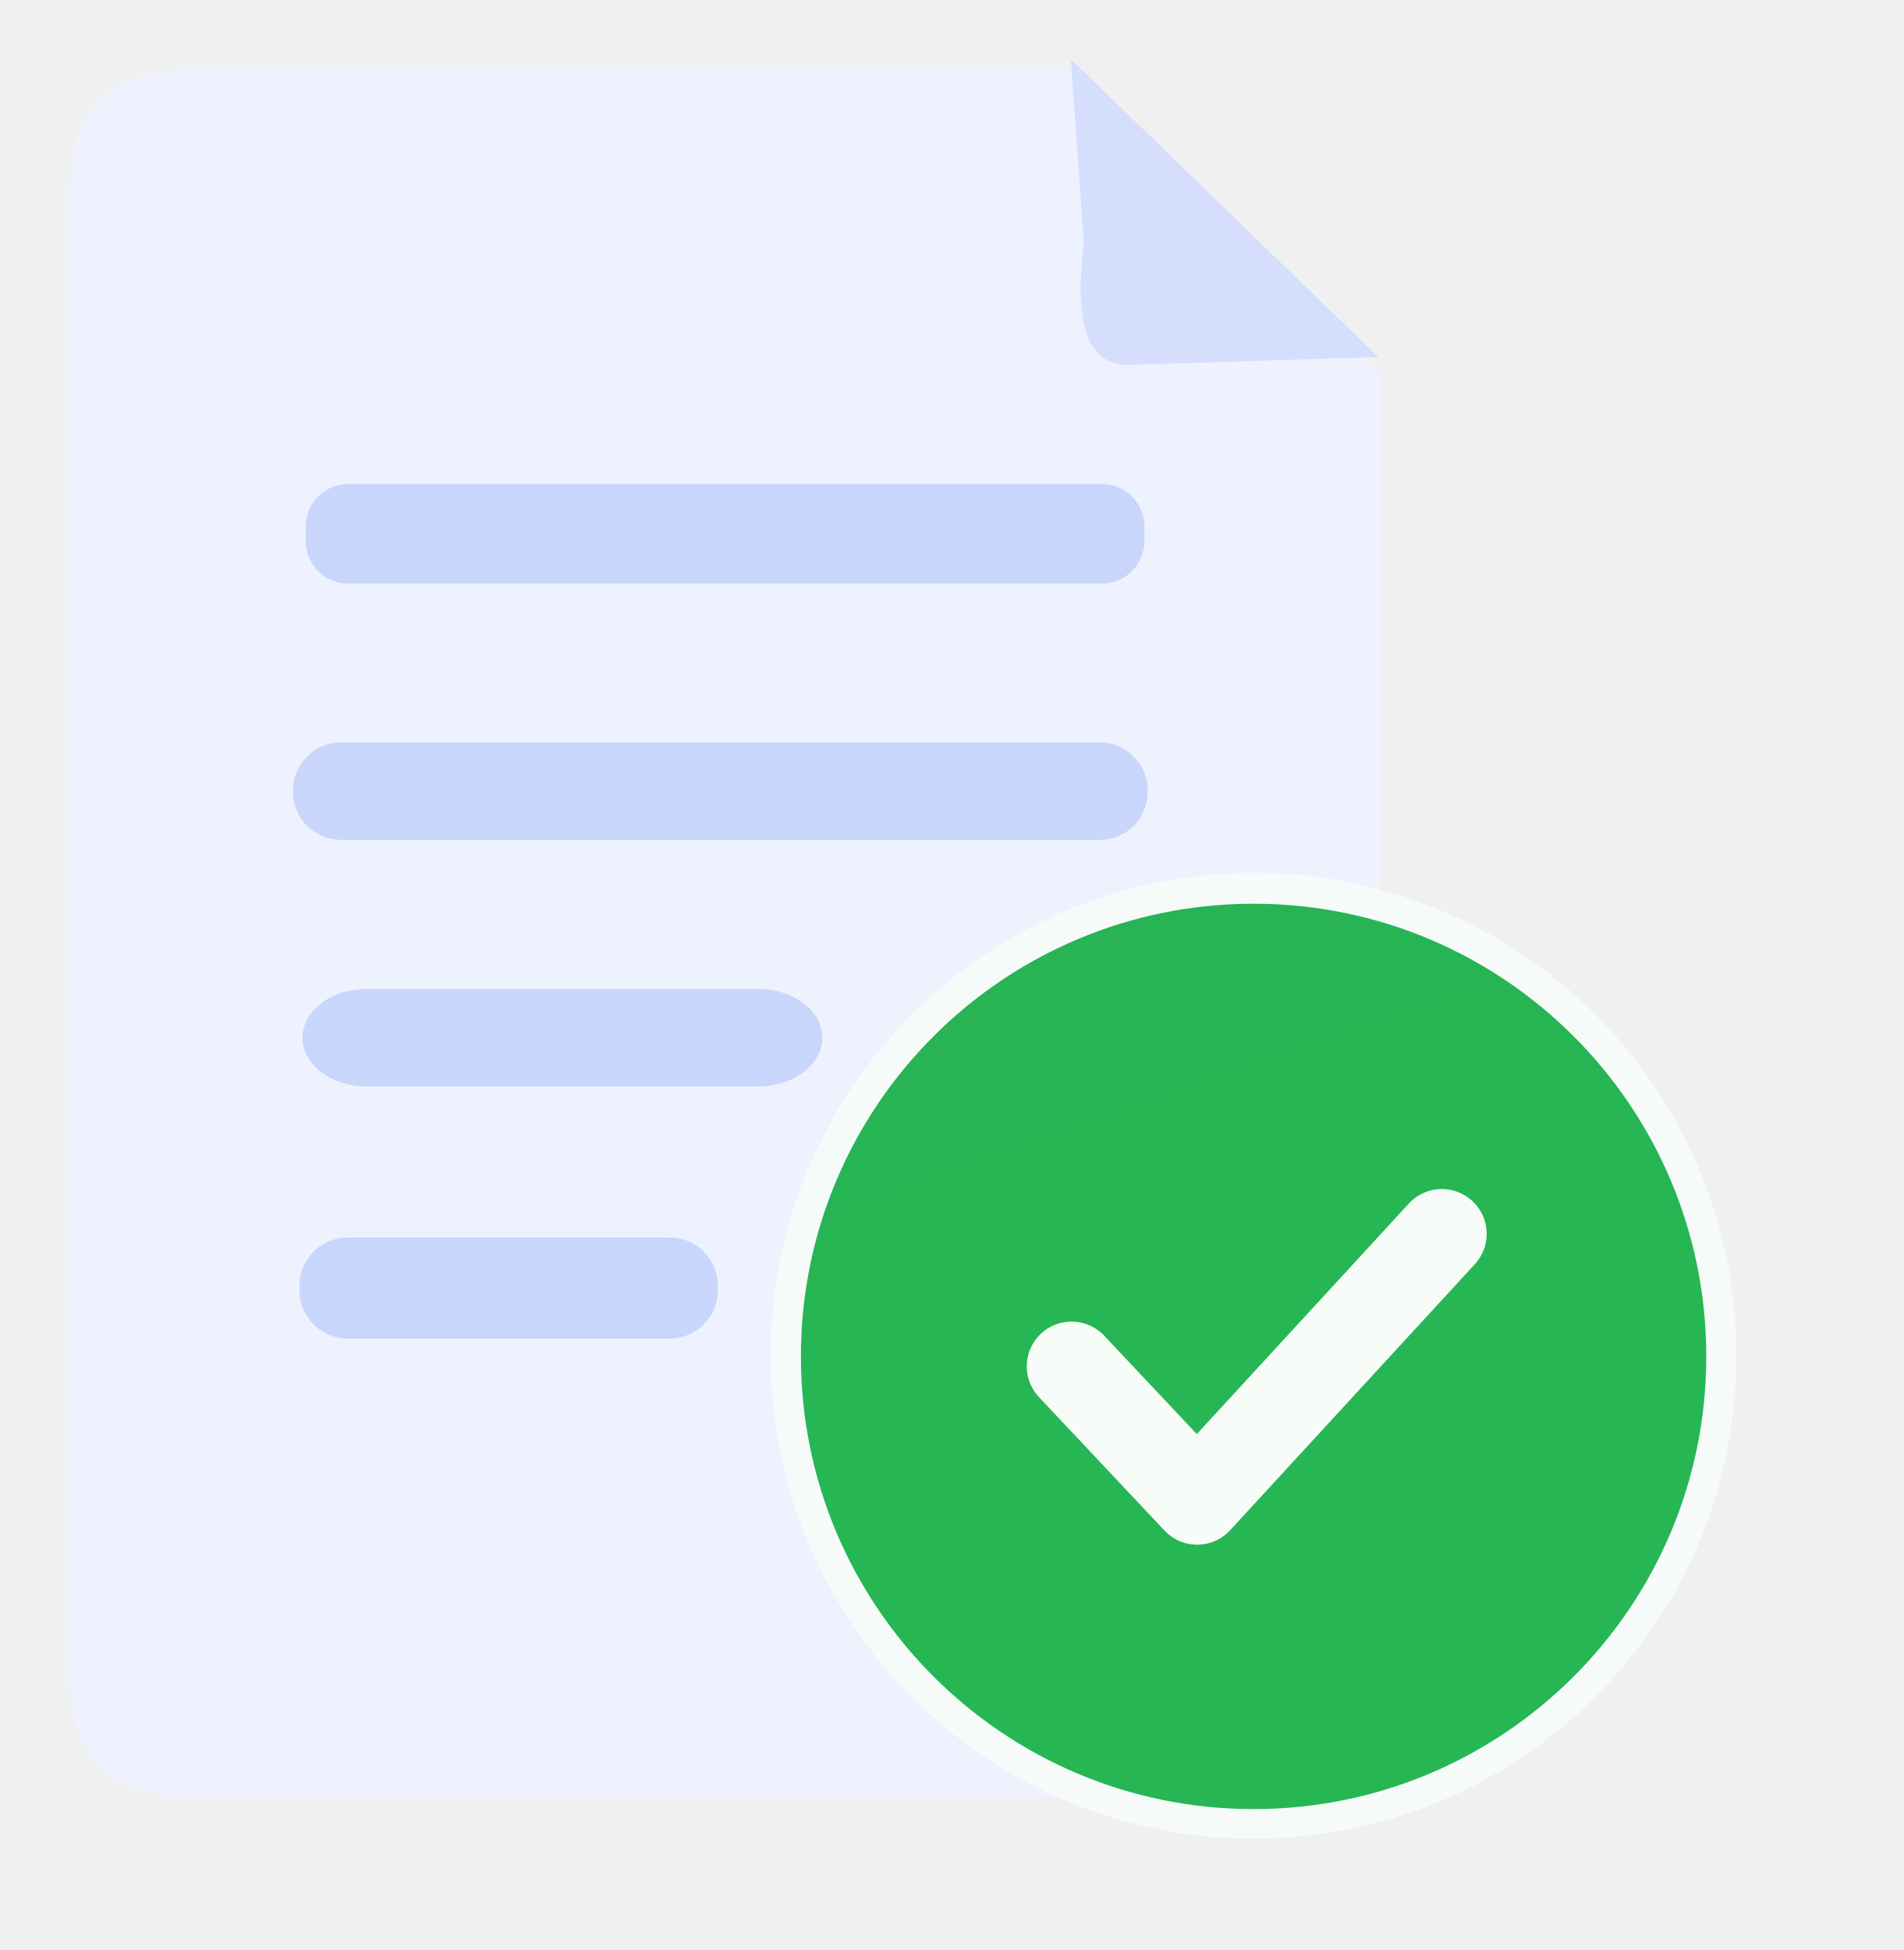
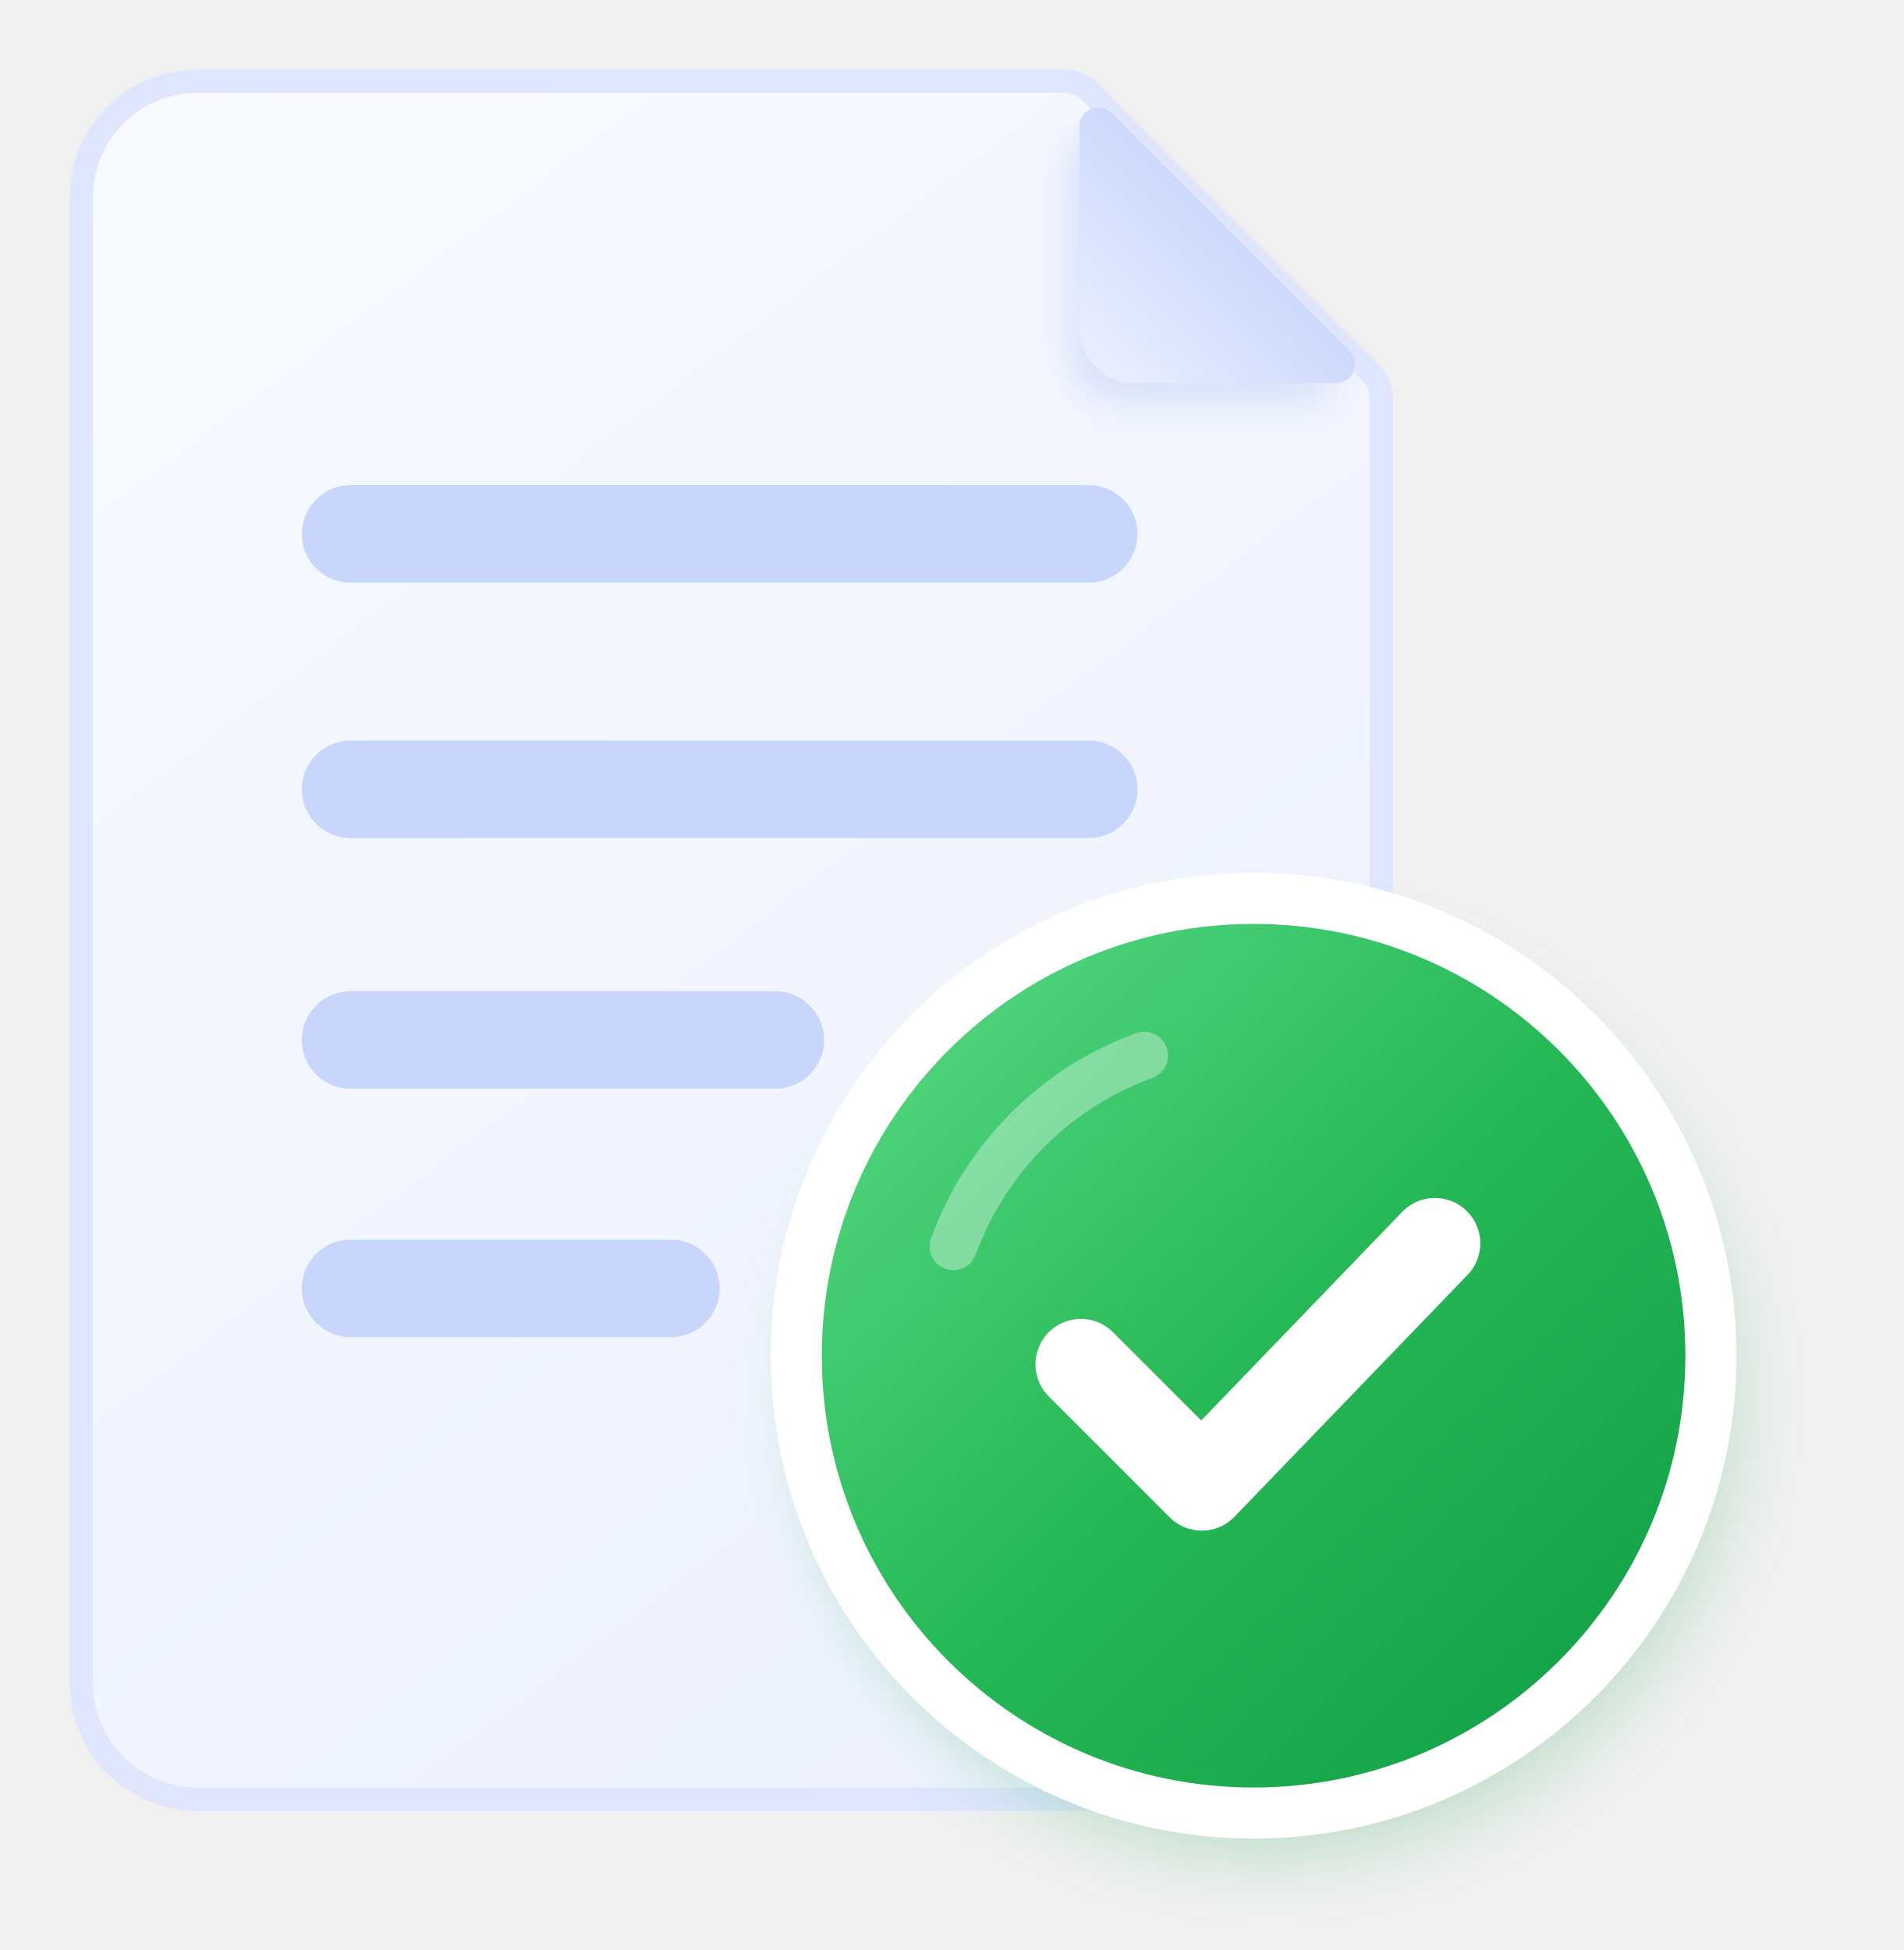
<svg xmlns="http://www.w3.org/2000/svg" viewBox="0 0 82 84" width="82" height="84">
  <defs>
-     <filter id="sfuma-righe" x="-20%" y="-50%" width="140%" height="200%">
-       <feGaussianBlur stdDeviation="0" />
+     <filter id="sfuma-ombra" filterUnits="userSpaceOnUse" x="0" y="0" width="82" height="84">
+       <feGaussianBlur stdDeviation="1.4" />
    </filter>
-     <linearGradient id="verde-cerchio" gradientUnits="userSpaceOnUse" x1="36.39" y1="31.57" x2="51.15" y2="73.53">
-       <stop offset="0" stop-color="#29B154" />
-       <stop offset="0.731" stop-color="#26B754" />
+     <linearGradient id="foglio-luce" gradientUnits="userSpaceOnUse" x1="3.5" y1="3.5" x2="59.5" y2="77.5">
+       <stop offset="0" stop-color="#F8FAFF" />
+       <stop offset="1" stop-color="#EDF1FE" />
+     </linearGradient>
+     <linearGradient id="foglio-piega-luce" gradientUnits="userSpaceOnUse" x1="53" y1="10" x2="46.5" y2="16.5">
+       <stop offset="0" stop-color="#CDD9FC" />
+       <stop offset="1" stop-color="#EDF1FE" />
+     </linearGradient>
+     <filter id="sfuma-piega" x="-50%" y="-50%" width="200%" height="200%">
+       <feGaussianBlur stdDeviation="0.7" />
+     </filter>
+     <linearGradient id="badge-luce" gradientUnits="userSpaceOnUse" x1="40.05" y1="44.45" x2="67.95" y2="72.35">
+       <stop offset="0" stop-color="#4FD37C" />
+       <stop offset="0.5" stop-color="#26B856" />
+       <stop offset="1" stop-color="#16A34A" />
    </linearGradient>
  </defs>
  <g id="foglio">
-     <path id="foglio-pagina" data-fisso="1" d="M8.2 3 L46 3 L59.4 16 L59.4 72.4 Q59.4 77.4 54.4 77.4 L8.2 77.4 Q3 77.4 3 72.2 L3 8.2 Q3 3 8.2 3 Z" fill="#EEF2FE" />
-     <path id="foglio-piega" d="M46.13 2.55 L59.37 15.38 L48.93 15.71 Q45.97 16.03 46.69 10.57 Z" fill="#D5DFFD" />
-     <g id="foglio-righe" fill="#C8D6FC" filter="url(#sfuma-righe)">
-       <rect id="riga-1" x="13.17" y="20.85" width="36.13" height="4.29" rx="1.83" />
-       <rect id="riga-2" x="12.62" y="31.98" width="36.82" height="4.2" rx="2.07" />
-       <rect id="riga-3" x="13.03" y="42.6" width="22.39" height="4.2" rx="2.77" />
-       <rect id="riga-4" x="12.9" y="53.31" width="18.02" height="4.35" rx="2.07" />
+     <path id="foglio-carta" d="M8.5 3.5 L45.84 3.5 C46.26 3.5 46.67 3.67 46.97 3.97 L59.03 16.03 C59.33 16.33 59.5 16.74 59.5 17.16 L59.5 72.5 C59.5 75.26 57.26 77.5 54.5 77.5 L8.5 77.5 C5.74 77.5 3.5 75.26 3.5 72.5 L3.5 8.5 C3.5 5.74 5.74 3.5 8.5 3.5 Z" fill="url(#foglio-luce)" stroke="#DFE6FD" stroke-width="1" />
+     <path id="foglio-piega-ombra" d="M45.9 6.81 L45.9 15 C45.9 16.33 46.97 17.4 48.3 17.4 L56.49 17.4 C57.38 17.4 57.82 16.32 57.19 15.69 L47.61 6.11 C46.98 5.48 45.9 5.92 45.9 6.81 Z" fill="#1D4ED8" opacity="0.12" filter="url(#sfuma-piega)" />
+     <path id="foglio-piega" d="M46.5 5.43 L46.5 14.1 C46.5 15.43 47.57 16.5 48.9 16.5 L57.57 16.5 C58.28 16.5 58.64 15.64 58.13 15.13 L47.87 4.87 C47.36 4.36 46.5 4.72 46.5 5.43 Z" fill="url(#foglio-piega-luce)" />
+     <g id="foglio-righe" fill="#C9D6FC">
+       <rect id="foglio-riga-1" x="13" y="20.9" width="36" height="4.2" rx="2.1" />
+       <rect id="foglio-riga-2" x="13" y="31.9" width="36" height="4.2" rx="2.1" />
+       <rect id="foglio-riga-3" x="13" y="42.7" width="22.5" height="4.2" rx="2.1" />
+       <rect id="foglio-riga-4" x="13" y="53.4" width="18" height="4.2" rx="2.1" />
    </g>
  </g>
-   <g id="spunta-tondo">
-     <circle id="alone-bianco" data-fisso="1" cx="54" cy="58.4" r="20.8" fill="#F6FBFA" />
-     <circle id="cerchio-verde" cx="54" cy="58.43" r="19.5" fill="url(#verde-cerchio)" />
-     <g id="spunta">
-       <path id="spunta-segno" d="M46.16 58.86 L51.57 64.61 L62.11 53.15" fill="none" stroke="#F7FCF9" stroke-width="3.86" stroke-linecap="round" stroke-linejoin="round" />
+   <ellipse id="badge-ombra" cx="54.6" cy="60.2" rx="20.2" ry="19.8" fill="#16A34A" opacity="0.22" filter="url(#sfuma-ombra)" />
+   <g id="badge">
+     <circle id="badge-bordo" cx="54" cy="58.4" r="20.8" fill="#FFFFFF" />
+     <circle id="badge-disco" cx="54" cy="58.4" r="18.6" fill="url(#badge-luce)" />
+     <path id="badge-riflesso" d="M41.07 53.69 A13.76 13.76 0 0 1 49.29 45.47" fill="none" stroke="#FFFFFF" stroke-opacity="0.35" stroke-width="2.05" stroke-linecap="round" />
+     <g id="badge-simbolo">
+       <path id="badge-spunta" d="M46.56 58.77 L51.77 63.98 L61.81 53.56" fill="none" stroke="#FFFFFF" stroke-linecap="round" stroke-linejoin="round" stroke-width="3.91" />
    </g>
  </g>
</svg>
